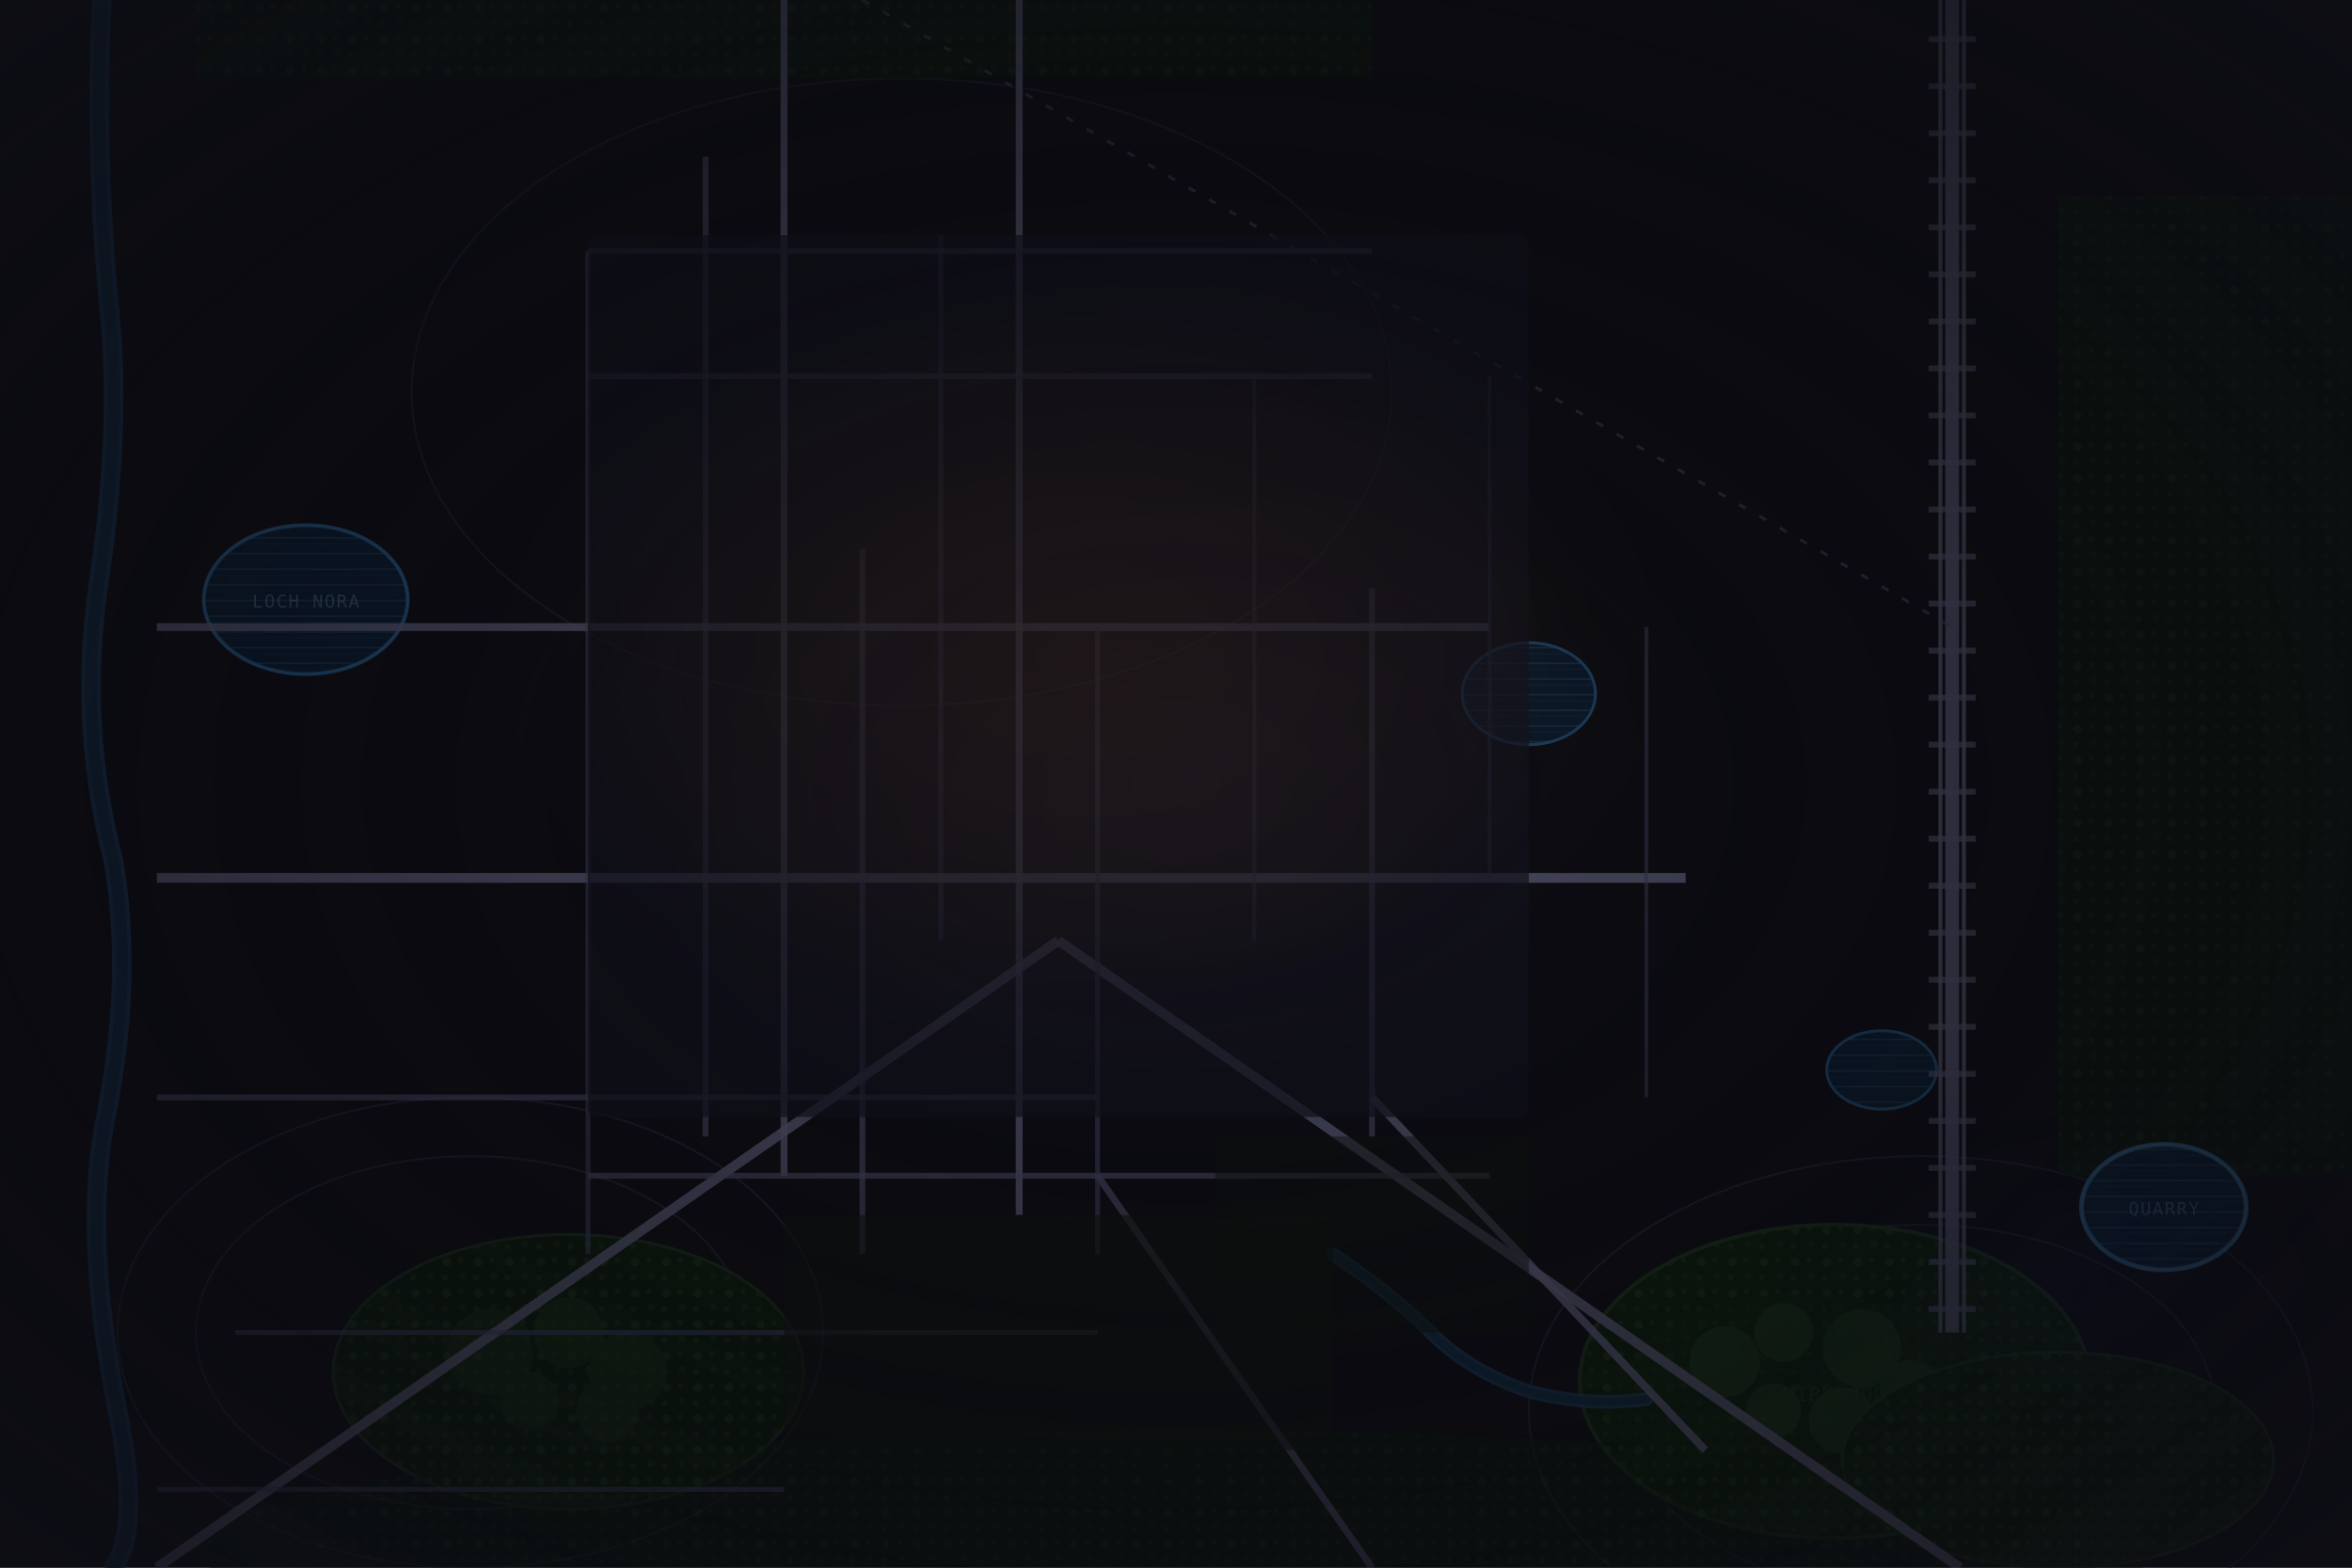
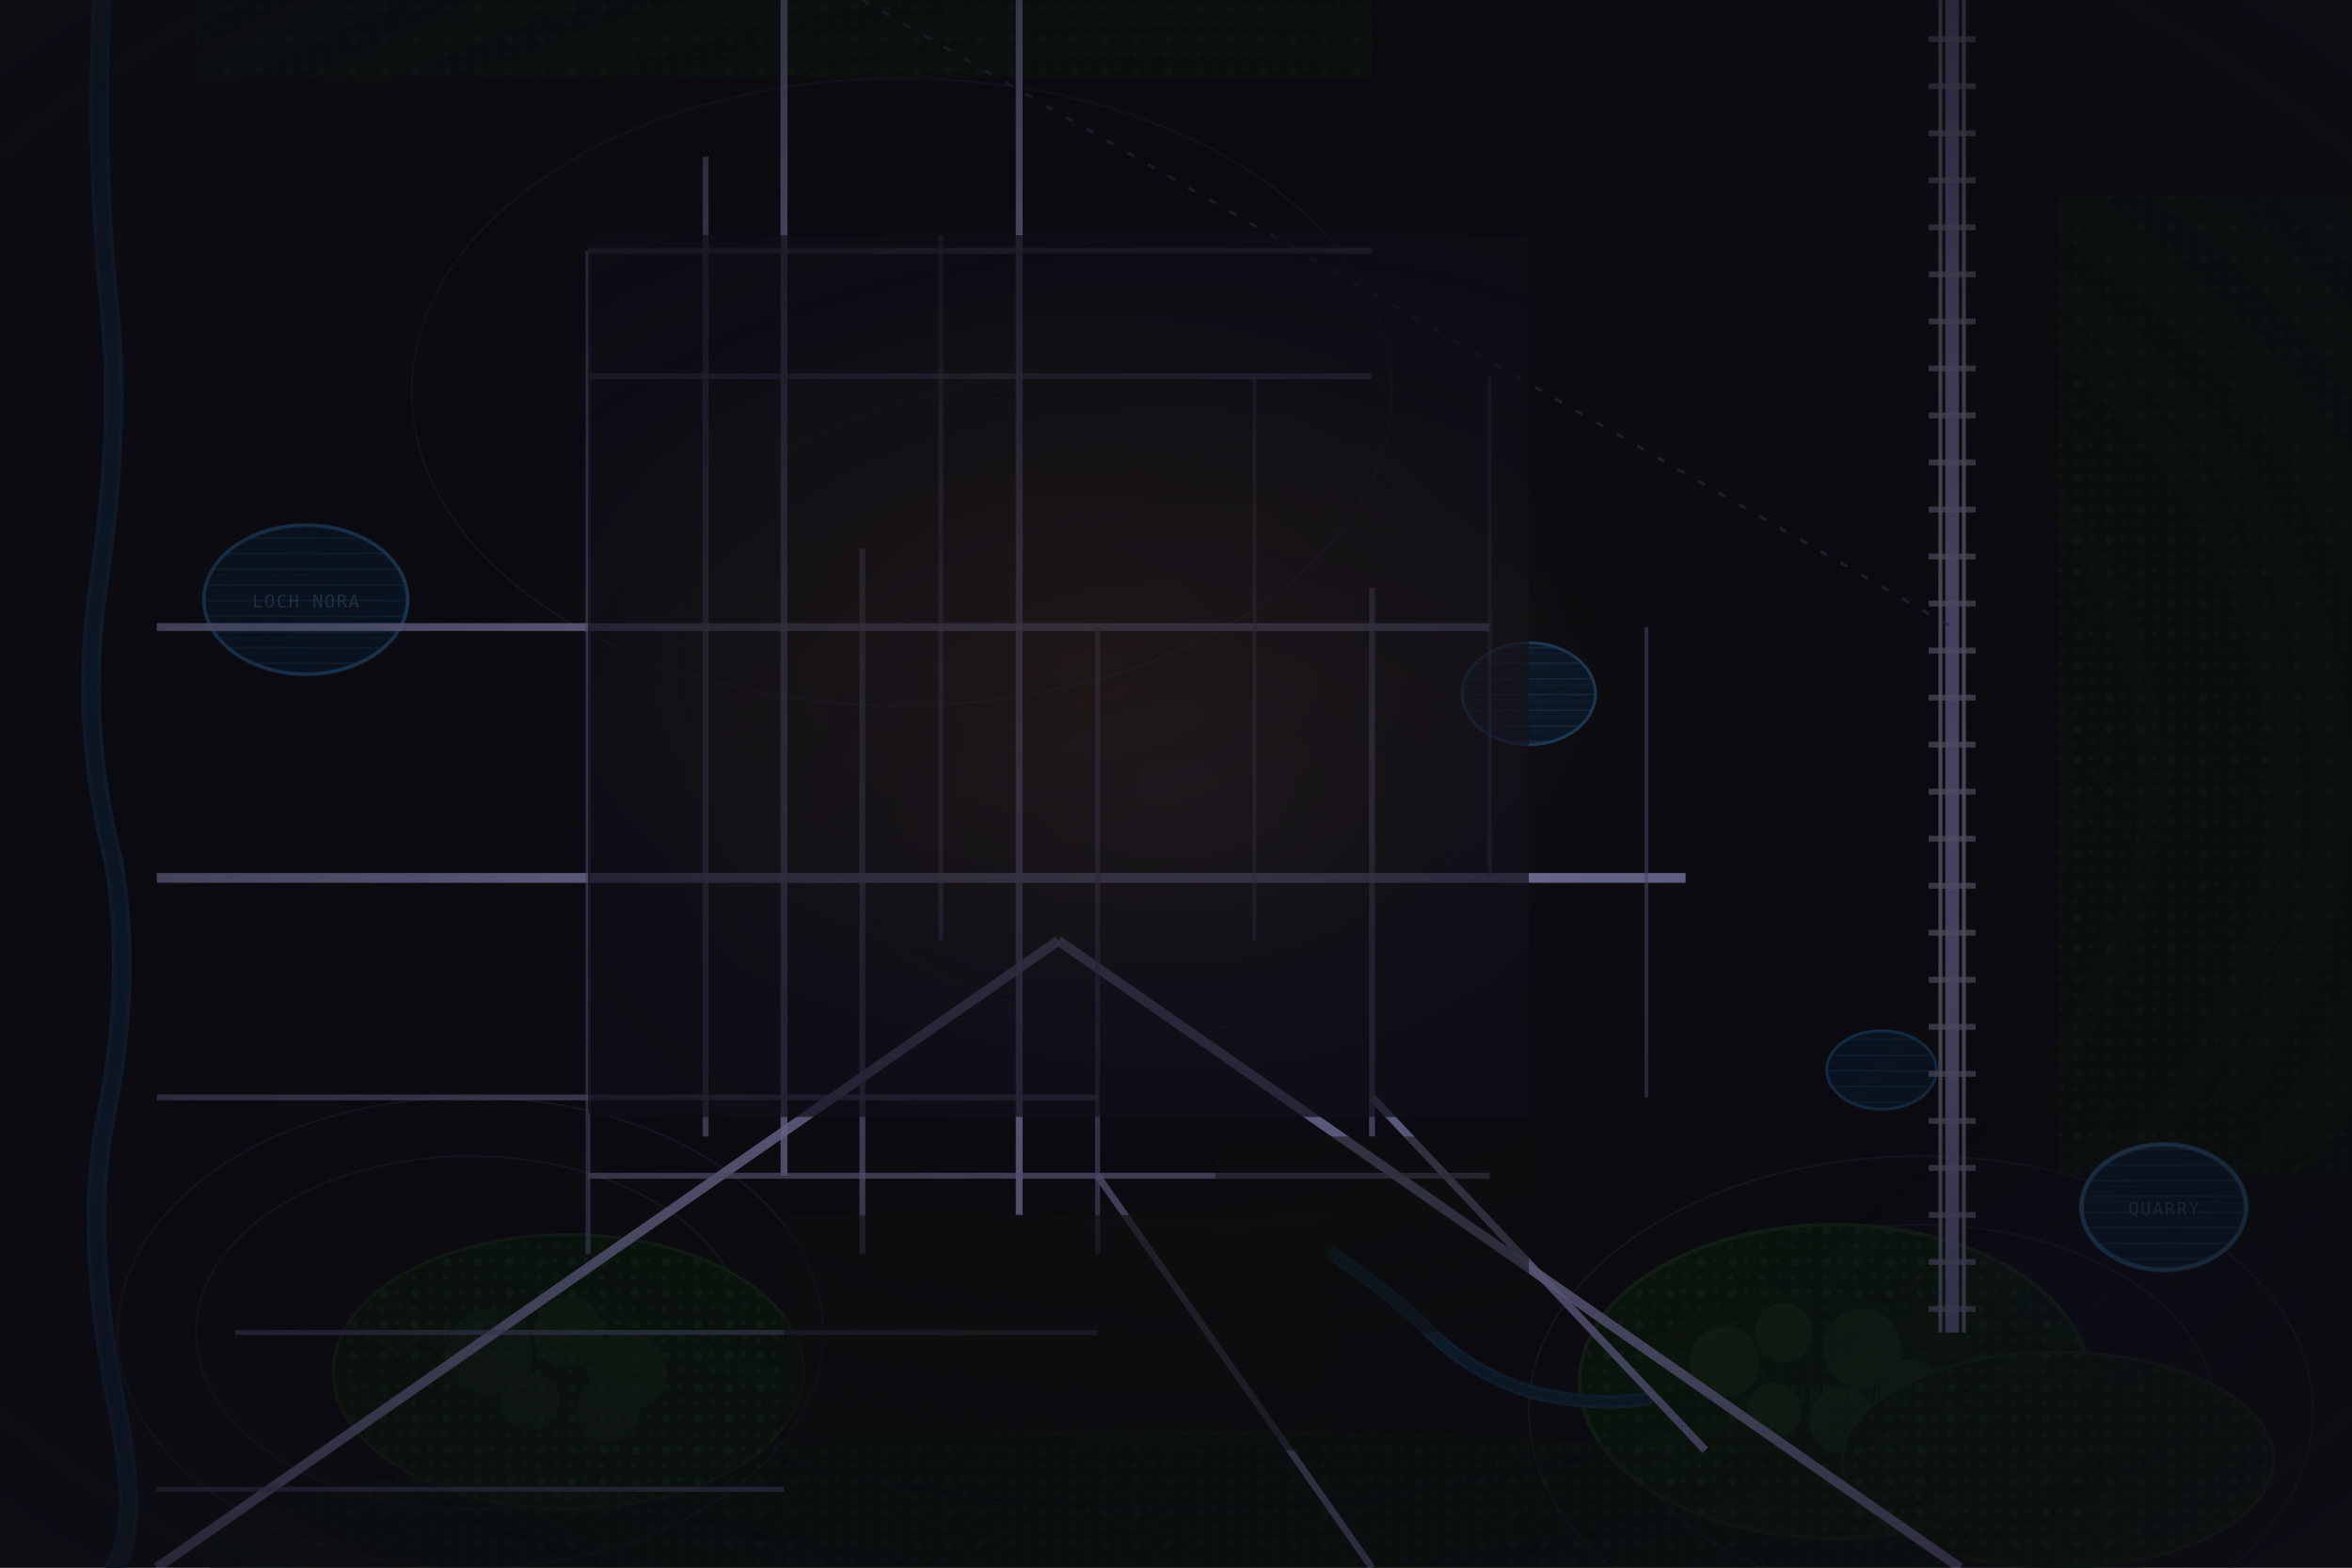
<svg xmlns="http://www.w3.org/2000/svg" viewBox="0 0 1200 800" width="1200" height="800">
  <defs>
    <pattern id="forest-dots" patternUnits="userSpaceOnUse" width="16" height="16">
      <rect width="16" height="16" fill="#0c1c0c" />
      <circle cx="4" cy="4" r="2.2" fill="#172e17" opacity="0.85" />
      <circle cx="12" cy="11" r="1.8" fill="#142814" opacity="0.75" />
      <circle cx="11" cy="3" r="1.4" fill="#183018" opacity="0.65" />
      <circle cx="3" cy="12" r="1.6" fill="#1a2e1a" opacity="0.6" />
    </pattern>
    <pattern id="water-pattern" patternUnits="userSpaceOnUse" width="20" height="8">
      <rect width="20" height="8" fill="#0a1c30" />
      <line x1="0" y1="2.5" x2="20" y2="2.5" stroke="#1a3d5a" stroke-width="0.8" opacity="0.7" />
      <line x1="0" y1="5.5" x2="20" y2="5.5" stroke="#162e48" stroke-width="0.5" opacity="0.5" />
    </pattern>
    <filter id="glow-soft" x="-30%" y="-30%" width="160%" height="160%">
      <feGaussianBlur in="SourceGraphic" stdDeviation="6" result="blur" />
      <feComposite in="SourceGraphic" in2="blur" operator="over" />
    </filter>
    <radialGradient id="town-glow" cx="46%" cy="42%" r="28%">
      <stop offset="0%" stop-color="#F57F17" stop-opacity="0.07" />
      <stop offset="60%" stop-color="#FF9800" stop-opacity="0.03" />
      <stop offset="100%" stop-color="transparent" stop-opacity="0" />
    </radialGradient>
    <radialGradient id="lab-glow" cx="88%" cy="82%" r="16%">
      <stop offset="0%" stop-color="#1A237E" stop-opacity="0.12" />
      <stop offset="100%" stop-color="transparent" stop-opacity="0" />
    </radialGradient>
    <radialGradient id="vignette-map" cx="50%" cy="50%" r="70%">
      <stop offset="0%" stop-color="transparent" />
      <stop offset="100%" stop-color="#0d0d14" stop-opacity="0.8" />
    </radialGradient>
  </defs>
  <rect width="1200" height="800" fill="#0d0d14" />
  <ellipse cx="240" cy="680" rx="180" ry="120" fill="none" stroke="#2a2a3e" stroke-width="1" opacity="0.6" />
  <ellipse cx="240" cy="680" rx="140" ry="90" fill="none" stroke="#2e2e42" stroke-width="1" opacity="0.5" />
  <ellipse cx="980" cy="720" rx="200" ry="130" fill="none" stroke="#2a2a3e" stroke-width="1" opacity="0.6" />
  <ellipse cx="980" cy="720" rx="150" ry="95" fill="none" stroke="#2e2e42" stroke-width="1" opacity="0.5" />
  <ellipse cx="460" cy="200" rx="250" ry="160" fill="none" stroke="#282838" stroke-width="1" opacity="0.5" />
  <ellipse cx="936" cy="705" rx="130" ry="80" fill="url(#forest-dots)" stroke="#1a2e1a" stroke-width="2" opacity="0.95" />
  <ellipse cx="920" cy="720" rx="100" ry="60" fill="#0e1e0e" opacity="0.5" />
  <g opacity="0.7" fill="#1a3018">
    <circle cx="880" cy="695" r="18" />
    <circle cx="910" cy="680" r="15" />
    <circle cx="950" cy="688" r="20" />
    <circle cx="975" cy="710" r="16" />
    <circle cx="940" cy="725" r="17" />
    <circle cx="905" cy="720" r="14" />
    <circle cx="960" cy="740" r="13" />
  </g>
  <ellipse cx="1050" cy="745" rx="110" ry="55" fill="url(#forest-dots)" stroke="#1a2e1a" stroke-width="1.5" opacity="0.9" />
  <ellipse cx="290" cy="700" rx="120" ry="70" fill="url(#forest-dots)" stroke="#1a2e1a" stroke-width="1.5" opacity="0.9" />
  <g opacity="0.6" fill="#182a18">
    <circle cx="250" cy="690" r="22" />
    <circle cx="290" cy="680" r="18" />
    <circle cx="320" cy="700" r="20" />
    <circle cx="270" cy="715" r="15" />
    <circle cx="310" cy="720" r="16" />
  </g>
  <rect x="100" y="0" width="600" height="40" fill="url(#forest-dots)" opacity="0.6" />
  <rect x="1050" y="100" width="150" height="500" fill="url(#forest-dots)" opacity="0.6" />
  <ellipse cx="600" cy="790" rx="500" ry="60" fill="url(#forest-dots)" opacity="0.5" />
  <path d="M 52 0 Q 48 80 56 160 Q 62 220 50 300 Q 40 370 58 440 Q 68 500 54 570 Q 42 630 60 720 Q 72 780 58 800" fill="none" stroke="#1a3a5a" stroke-width="10" stroke-linecap="round" opacity="0.75" />
  <path d="M 52 0 Q 48 80 56 160 Q 62 220 50 300 Q 40 370 58 440 Q 68 500 54 570 Q 42 630 60 720 Q 72 780 58 800" fill="none" stroke="#0f2438" stroke-width="6" stroke-linecap="round" opacity="0.9" />
  <ellipse cx="156" cy="306" rx="52" ry="38" fill="url(#water-pattern)" stroke="#1f4a72" stroke-width="2" opacity="0.9" />
  <ellipse cx="156" cy="306" rx="52" ry="38" fill="none" stroke="#2a5a85" stroke-width="1" opacity="0.6" />
  <ellipse cx="780" cy="354" rx="34" ry="26" fill="url(#water-pattern)" stroke="#1f4a72" stroke-width="1.5" opacity="0.9" />
  <ellipse cx="960" cy="546" rx="28" ry="20" fill="url(#water-pattern)" stroke="#1f4a72" stroke-width="1.5" opacity="0.85" />
  <ellipse cx="1104" cy="616" rx="42" ry="32" fill="url(#water-pattern)" stroke="#2a5070" stroke-width="2.5" opacity="0.95" />
  <ellipse cx="1104" cy="616" rx="42" ry="32" fill="none" stroke="#3a6a90" stroke-width="1" opacity="0.5" />
  <path d="M 680 640 Q 710 660 730 680 Q 750 700 780 710 Q 810 718 840 714" fill="none" stroke="#1a3a5a" stroke-width="7" stroke-linecap="round" opacity="0.7" />
  <path d="M 680 640 Q 710 660 730 680 Q 750 700 780 710 Q 810 718 840 714" fill="none" stroke="#0f2438" stroke-width="4" stroke-linecap="round" opacity="0.85" />
-   <line x1="996" y1="0" x2="996" y2="680" stroke="#4a4a62" stroke-width="7" opacity="0.9" />
-   <line x1="990" y1="0" x2="990" y2="680" stroke="#505068" stroke-width="2" opacity="0.8" />
-   <line x1="1002" y1="0" x2="1002" y2="680" stroke="#505068" stroke-width="2" opacity="0.8" />
-   <g stroke="#484860" stroke-width="3" opacity="0.7">
+   <line x1="996" y1="0" x2="996" y2="680" stroke="#7272a0" stroke-width="7" opacity="0.9" />
+   <line x1="990" y1="0" x2="990" y2="680" stroke="#848498" stroke-width="2" opacity="0.8" />
+   <line x1="1002" y1="0" x2="1002" y2="680" stroke="#848498" stroke-width="2" opacity="0.8" />
+   <g stroke="#787890" stroke-width="3" opacity="0.7">
    <line x1="984" y1="20" x2="1008" y2="20" />
    <line x1="984" y1="44" x2="1008" y2="44" />
    <line x1="984" y1="68" x2="1008" y2="68" />
    <line x1="984" y1="92" x2="1008" y2="92" />
    <line x1="984" y1="116" x2="1008" y2="116" />
    <line x1="984" y1="140" x2="1008" y2="140" />
    <line x1="984" y1="164" x2="1008" y2="164" />
    <line x1="984" y1="188" x2="1008" y2="188" />
    <line x1="984" y1="212" x2="1008" y2="212" />
    <line x1="984" y1="236" x2="1008" y2="236" />
    <line x1="984" y1="260" x2="1008" y2="260" />
    <line x1="984" y1="284" x2="1008" y2="284" />
    <line x1="984" y1="308" x2="1008" y2="308" />
    <line x1="984" y1="332" x2="1008" y2="332" />
    <line x1="984" y1="356" x2="1008" y2="356" />
    <line x1="984" y1="380" x2="1008" y2="380" />
    <line x1="984" y1="404" x2="1008" y2="404" />
    <line x1="984" y1="428" x2="1008" y2="428" />
    <line x1="984" y1="452" x2="1008" y2="452" />
    <line x1="984" y1="476" x2="1008" y2="476" />
    <line x1="984" y1="500" x2="1008" y2="500" />
    <line x1="984" y1="524" x2="1008" y2="524" />
    <line x1="984" y1="548" x2="1008" y2="548" />
    <line x1="984" y1="572" x2="1008" y2="572" />
    <line x1="984" y1="596" x2="1008" y2="596" />
    <line x1="984" y1="620" x2="1008" y2="620" />
    <line x1="984" y1="644" x2="1008" y2="644" />
    <line x1="984" y1="668" x2="1008" y2="668" />
  </g>
  <line x1="440" y1="0" x2="996" y2="320" stroke="#3a3a50" stroke-width="1.5" stroke-dasharray="4 8" opacity="0.7" />
-   <line x1="540" y1="480" x2="80" y2="800" stroke="#555570" stroke-width="5" opacity="0.85" />
-   <line x1="540" y1="480" x2="1000" y2="800" stroke="#555570" stroke-width="5" opacity="0.85" />
-   <line x1="560" y1="600" x2="700" y2="800" stroke="#464660" stroke-width="3.5" opacity="0.75" />
-   <line x1="700" y1="560" x2="870" y2="740" stroke="#555570" stroke-width="4" opacity="0.85" />
-   <line x1="400" y1="0" x2="400" y2="600" stroke="#555570" stroke-width="3.5" opacity="0.8" />
-   <line x1="520" y1="0" x2="520" y2="620" stroke="#555570" stroke-width="3.5" opacity="0.8" />
-   <line x1="360" y1="80" x2="360" y2="580" stroke="#464660" stroke-width="3" opacity="0.7" />
-   <line x1="440" y1="280" x2="440" y2="640" stroke="#464660" stroke-width="3" opacity="0.7" />
-   <line x1="480" y1="120" x2="480" y2="480" stroke="#3a3a58" stroke-width="2.5" opacity="0.65" />
-   <line x1="700" y1="300" x2="700" y2="580" stroke="#464660" stroke-width="3" opacity="0.7" />
-   <line x1="300" y1="128" x2="700" y2="128" stroke="#464660" stroke-width="3" opacity="0.7" />
-   <line x1="300" y1="192" x2="700" y2="192" stroke="#464660" stroke-width="3" opacity="0.7" />
-   <line x1="80" y1="320" x2="760" y2="320" stroke="#555570" stroke-width="4" opacity="0.85" />
-   <line x1="80" y1="448" x2="860" y2="448" stroke="#555570" stroke-width="5" opacity="0.9" />
-   <line x1="80" y1="560" x2="560" y2="560" stroke="#464660" stroke-width="3" opacity="0.7" />
-   <line x1="300" y1="600" x2="760" y2="600" stroke="#464660" stroke-width="3" opacity="0.7" />
-   <line x1="120" y1="680" x2="560" y2="680" stroke="#3a3a58" stroke-width="2.5" opacity="0.65" />
-   <line x1="80" y1="760" x2="400" y2="760" stroke="#3a3a58" stroke-width="2.5" opacity="0.65" />
-   <line x1="300" y1="128" x2="300" y2="640" stroke="#3a3a58" stroke-width="2.5" opacity="0.65" />
-   <line x1="560" y1="320" x2="560" y2="640" stroke="#3a3a58" stroke-width="2.5" opacity="0.65" />
-   <line x1="640" y1="192" x2="640" y2="480" stroke="#3a3a55" stroke-width="2" opacity="0.55" />
-   <line x1="760" y1="192" x2="760" y2="448" stroke="#3a3a55" stroke-width="2" opacity="0.55" />
-   <line x1="840" y1="320" x2="840" y2="560" stroke="#3a3a55" stroke-width="2" opacity="0.55" />
+   <line x1="540" y1="480" x2="80" y2="800" stroke="#8888b8" stroke-width="5" opacity="0.85" />
+   <line x1="540" y1="480" x2="1000" y2="800" stroke="#8888b8" stroke-width="5" opacity="0.85" />
+   <line x1="560" y1="600" x2="700" y2="800" stroke="#707099" stroke-width="3.5" opacity="0.75" />
+   <line x1="700" y1="560" x2="870" y2="740" stroke="#8888b8" stroke-width="4" opacity="0.85" />
+   <line x1="400" y1="0" x2="400" y2="600" stroke="#8888b8" stroke-width="3.5" opacity="0.8" />
+   <line x1="520" y1="0" x2="520" y2="620" stroke="#8888b8" stroke-width="3.5" opacity="0.8" />
+   <line x1="360" y1="80" x2="360" y2="580" stroke="#707099" stroke-width="3" opacity="0.7" />
+   <line x1="440" y1="280" x2="440" y2="640" stroke="#707099" stroke-width="3" opacity="0.7" />
+   <line x1="480" y1="120" x2="480" y2="480" stroke="#5c5c88" stroke-width="2.5" opacity="0.65" />
+   <line x1="700" y1="300" x2="700" y2="580" stroke="#707099" stroke-width="3" opacity="0.7" />
+   <line x1="300" y1="128" x2="700" y2="128" stroke="#707099" stroke-width="3" opacity="0.7" />
+   <line x1="300" y1="192" x2="700" y2="192" stroke="#707099" stroke-width="3" opacity="0.7" />
+   <line x1="80" y1="320" x2="760" y2="320" stroke="#8888b8" stroke-width="4" opacity="0.85" />
+   <line x1="80" y1="448" x2="860" y2="448" stroke="#8888b8" stroke-width="5" opacity="0.9" />
+   <line x1="80" y1="560" x2="560" y2="560" stroke="#707099" stroke-width="3" opacity="0.7" />
+   <line x1="300" y1="600" x2="760" y2="600" stroke="#707099" stroke-width="3" opacity="0.7" />
+   <line x1="120" y1="680" x2="560" y2="680" stroke="#5c5c88" stroke-width="2.5" opacity="0.65" />
+   <line x1="80" y1="760" x2="400" y2="760" stroke="#5c5c88" stroke-width="2.5" opacity="0.65" />
+   <line x1="300" y1="128" x2="300" y2="640" stroke="#5c5c88" stroke-width="2.5" opacity="0.65" />
+   <line x1="560" y1="320" x2="560" y2="640" stroke="#5c5c88" stroke-width="2.5" opacity="0.65" />
+   <line x1="640" y1="192" x2="640" y2="480" stroke="#5a5a82" stroke-width="2" opacity="0.55" />
+   <line x1="760" y1="192" x2="760" y2="448" stroke="#5a5a82" stroke-width="2" opacity="0.55" />
+   <line x1="840" y1="320" x2="840" y2="560" stroke="#5a5a82" stroke-width="2" opacity="0.55" />
  <rect x="300" y="120" width="480" height="450" fill="#121220" opacity="0.7" rx="4" />
  <rect x="400" y="620" width="280" height="120" fill="#0f1410" opacity="0.6" rx="2" />
  <rect x="620" y="580" width="160" height="100" fill="#0f1410" opacity="0.5" rx="2" />
  <text x="156" y="310" text-anchor="middle" font-size="9" fill="#4a6a8a" opacity="0.6" font-family="'IBM Plex Mono', monospace" letter-spacing="0.08em">LOCH NORA</text>
  <text x="1104" y="620" text-anchor="middle" font-size="9" fill="#4a6a8a" opacity="0.6" font-family="'IBM Plex Mono', monospace" letter-spacing="0.08em">QUARRY</text>
  <text x="936" y="715" text-anchor="middle" font-size="10" fill="#1a3018" opacity="0.7" font-family="'IBM Plex Mono', monospace" letter-spacing="0.06em">MIRKWOOD</text>
  <rect width="1200" height="800" fill="url(#town-glow)" />
  <rect width="1200" height="800" fill="url(#lab-glow)" />
  <rect width="1200" height="800" fill="url(#vignette-map)" />
</svg>
